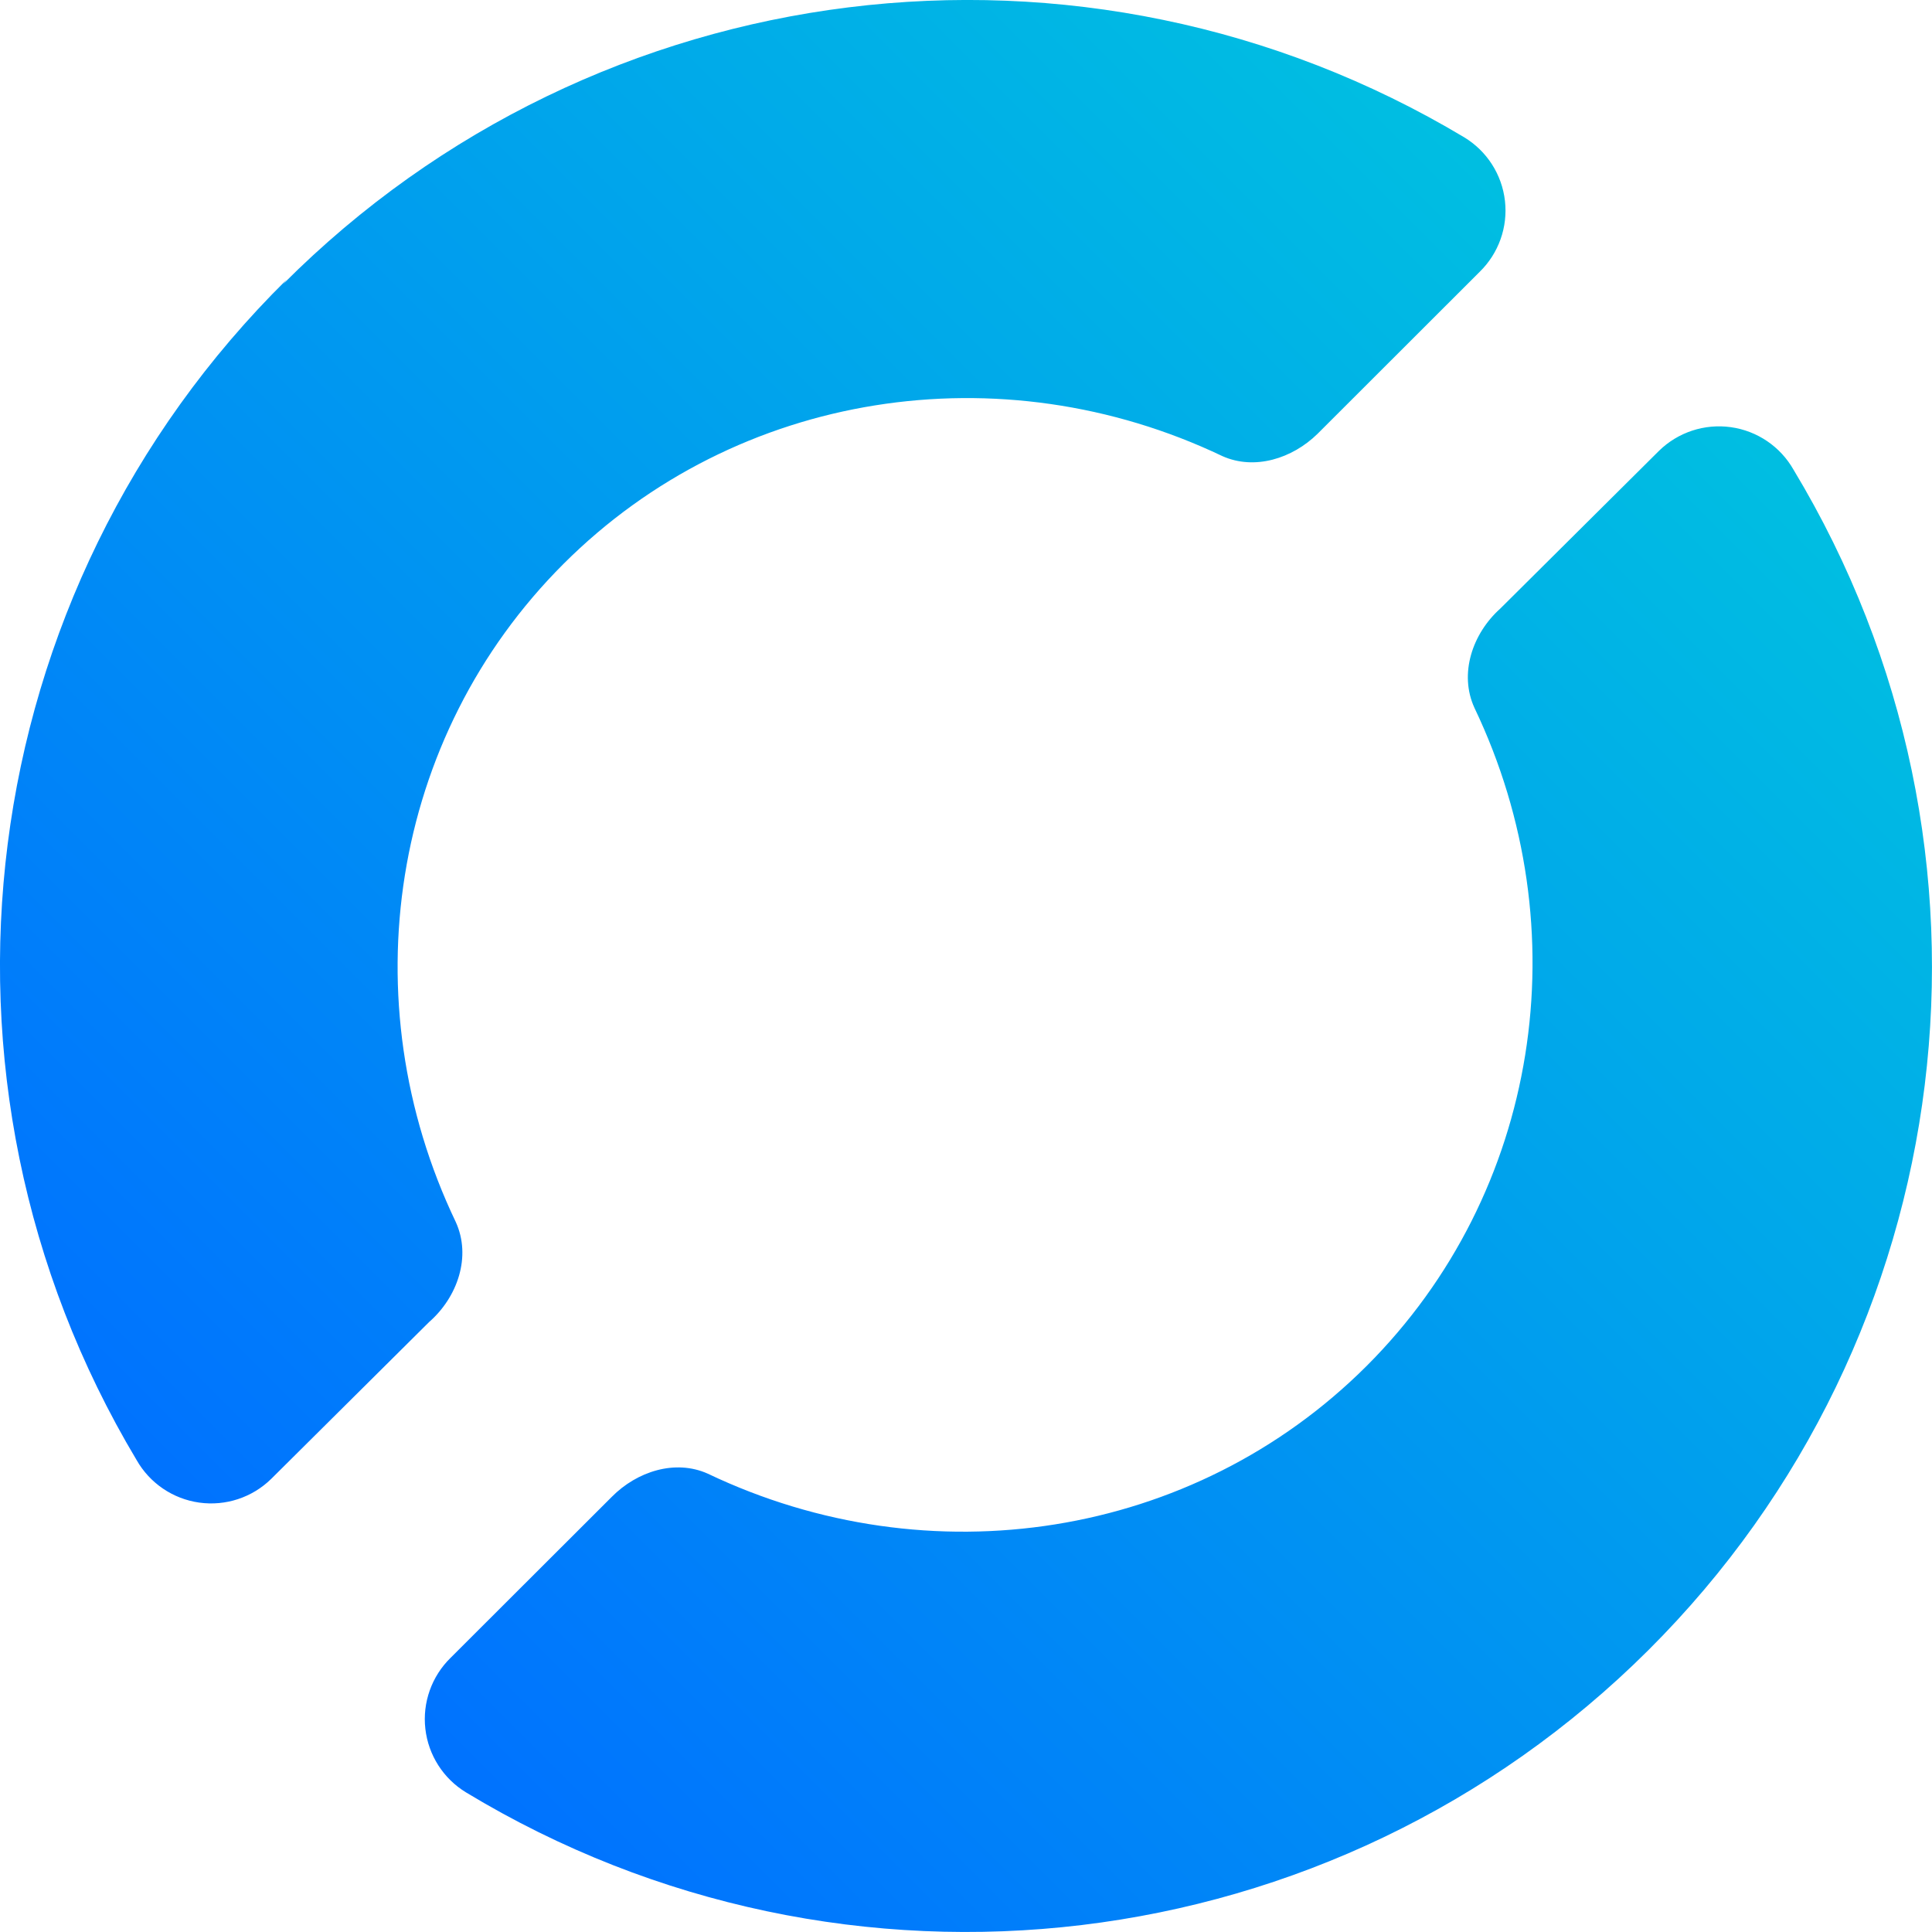
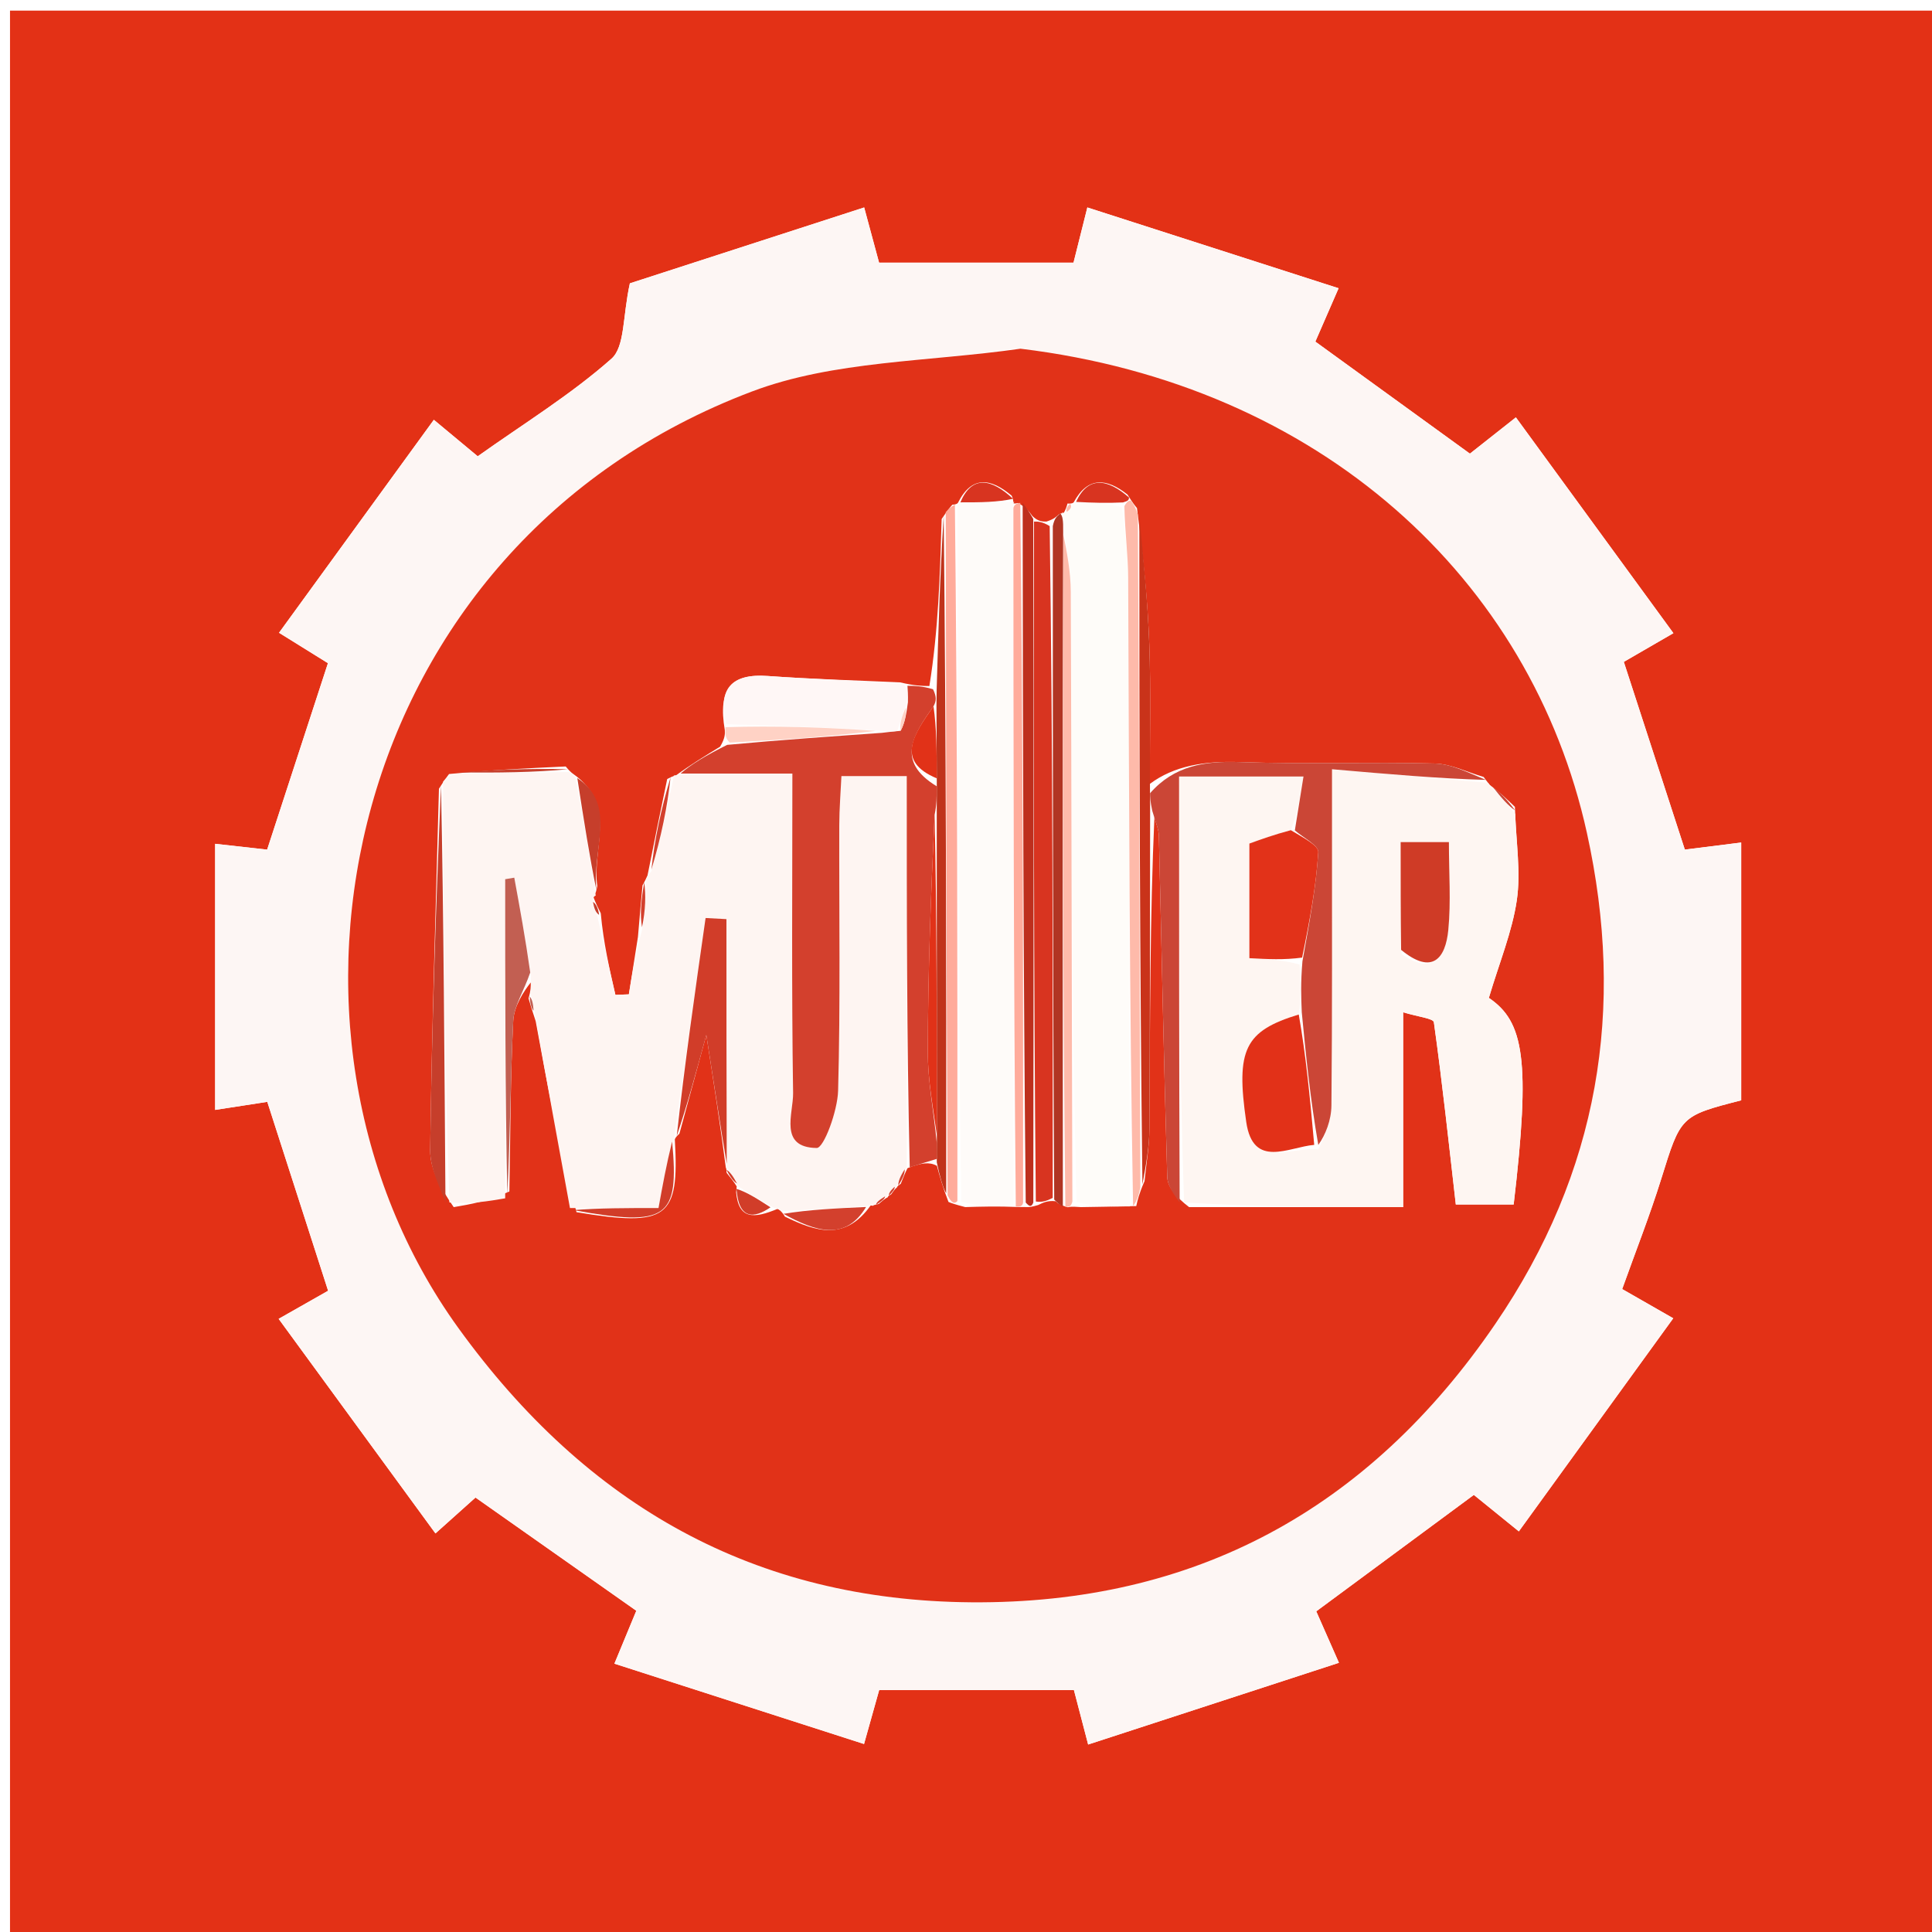
- <svg xmlns="http://www.w3.org/2000/svg" xmlns:xlink="http://www.w3.org/1999/xlink" xml:space="preserve" viewBox="66.993 897.484 26 26">
-   <linearGradient id="a" x1=".148" x2=".845" y1=".851" y2=".154" gradientTransform="matrix(26.301 0 0 26.331 90.674 911.757)" gradientUnits="userSpaceOnUse">
-     <stop offset="0" stop-color="#0071ff" />
-     <stop offset="1" stop-color="#00bfe1" />
-   </linearGradient>
-   <defs>
-     <linearGradient xlink:href="#a" id="b" x1=".148" x2=".845" y1=".851" y2=".154" gradientTransform="matrix(26.00048 0 0 25.99935 66.993 897.485)" gradientUnits="userSpaceOnUse" />
-   </defs>
-   <path fill="url(#b)" d="m89.318 903.552-2.135 2.122c-.376.337-.558.879-.347 1.337 1.422 2.976.882 6.524-1.452 8.856-2.335 2.331-5.887 2.87-8.866 1.449-.439-.197-.954-.03-1.292.312l-2.17 2.167a1.154 1.154 0 0 0 .208 1.81 13.005 13.005 0 0 0 15.91-1.912 12.97 12.97 0 0 0 1.956-15.887 1.154 1.154 0 0 0-1.812-.254zm-18.467-2.305a12.969 12.969 0 0 0-2.02 15.885 1.154 1.154 0 0 0 1.812.254l2.124-2.11c.385-.336.572-.884.359-1.348-1.423-2.976-.884-6.524 1.451-8.856 2.334-2.332 5.887-2.871 8.866-1.45.434.194.942.033 1.281-.3l2.182-2.18a1.152 1.152 0 0 0-.208-1.81 13.009 13.009 0 0 0-15.893 1.973z" />
+ <svg xmlns="http://www.w3.org/2000/svg" version="1.1" id="Layer_1" x="0px" y="0px" width="100%" viewBox="0 0 200 200" enable-background="new 0 0 200 200" xml:space="preserve">
+   <path fill="#E33116" opacity="1" stroke="none" d=" M116,201   C77.357,201 39.214,201 1.036,201   C1.036,134.399 1.036,67.798 1.036,1.098   C67.559,1.098 134.119,1.098 200.839,1.098   C200.839,67.666 200.839,134.333 200.839,201   C172.798,201 144.649,201 116,201  M180.249,101.498   C180.249,96.792 180.249,92.086 180.249,87.218   C177.679,87.539 176.067,87.741 174.413,87.948   C172.266,81.341 170.19,74.954 168.097,68.516   C169.798,67.531 171.356,66.629 173.23,65.545   C167.755,58.044 162.421,50.738 156.923,43.206   C154.89,44.811 153.39,45.994 152.164,46.962   C146.66,42.972 141.439,39.188 136.164,35.364   C136.894,33.689 137.655,31.94 138.57,29.839   C129.661,26.974 121.176,24.246 112.562,21.476   C112.006,23.693 111.572,25.423 111.129,27.191   C104.286,27.191 97.695,27.191 91.002,27.191   C90.487,25.282 90.021,23.556 89.459,21.475   C80.82,24.273 72.357,27.014 65.205,29.33   C64.445,32.763 64.704,35.89 63.298,37.134   C59.1,40.849 54.249,43.827 49.453,47.234   C48.108,46.115 46.638,44.893 44.911,43.458   C39.476,50.935 34.232,58.148 28.885,65.504   C30.838,66.718 32.474,67.735 33.948,68.652   C31.797,75.249 29.754,81.513 27.654,87.954   C25.822,87.749 24.081,87.554 22.271,87.351   C22.271,96.657 22.271,105.676 22.271,114.897   C24.33,114.579 25.941,114.331 27.67,114.064   C29.79,120.649 31.85,127.047 33.966,133.619   C32.317,134.556 30.748,135.447 28.846,136.527   C34.318,144.015 39.664,151.331 45.078,158.739   C46.874,157.13 48.22,155.924 49.224,155.025   C54.865,158.996 60.259,162.793 65.871,166.744   C65.239,168.272 64.508,170.036 63.603,172.222   C72.455,175.071 80.913,177.793 89.445,180.538   C90.074,178.298 90.556,176.579 91.011,174.958   C97.886,174.958 104.467,174.958 111.173,174.958   C111.673,176.874 112.11,178.549 112.644,180.592   C121.474,177.715 129.94,174.956 138.607,172.132   C137.609,169.87 136.842,168.129 136.258,166.804   C141.88,162.65 147.173,158.739 152.571,154.751   C154.035,155.937 155.519,157.141 157.23,158.528   C162.667,151.024 167.881,143.828 173.213,136.468   C171.151,135.288 169.589,134.394 167.928,133.444   C169.324,129.538 170.783,125.843 171.963,122.061   C173.995,115.55 173.922,115.527 180.249,113.906   C180.249,110.144 180.249,106.318 180.249,101.498  z" />
+   <path fill="#FDF6F4" opacity="1" stroke="none" d=" M180.249,101.995   C180.249,106.318 180.249,110.144 180.249,113.906   C173.922,115.527 173.995,115.55 171.963,122.061   C170.783,125.843 169.324,129.538 167.928,133.444   C169.589,134.394 171.151,135.288 173.213,136.468   C167.881,143.828 162.667,151.024 157.23,158.528   C155.519,157.141 154.035,155.937 152.571,154.751   C147.173,158.739 141.88,162.65 136.258,166.804   C136.842,168.129 137.609,169.87 138.607,172.132   C129.94,174.956 121.474,177.715 112.644,180.592   C112.11,178.549 111.673,176.874 111.173,174.958   C104.467,174.958 97.886,174.958 91.011,174.958   C90.556,176.579 90.074,178.298 89.445,180.538   C80.913,177.793 72.455,175.071 63.603,172.222   C64.508,170.036 65.239,168.272 65.871,166.744   C60.259,162.793 54.865,158.996 49.224,155.025   C48.22,155.924 46.874,157.13 45.078,158.739   C39.664,151.331 34.318,144.015 28.846,136.527   C30.748,135.447 32.317,134.556 33.966,133.619   C31.85,127.047 29.79,120.649 27.67,114.064   C25.941,114.331 24.33,114.579 22.271,114.897   C22.271,105.676 22.271,96.657 22.271,87.351   C24.081,87.554 25.822,87.749 27.654,87.954   C29.754,81.513 31.797,75.249 33.948,68.652   C32.474,67.735 30.838,66.718 28.885,65.504   C34.232,58.148 39.476,50.935 44.911,43.458   C46.638,44.893 48.108,46.115 49.453,47.234   C54.249,43.827 59.1,40.849 63.298,37.134   C64.704,35.89 64.445,32.763 65.205,29.33   C72.357,27.014 80.82,24.273 89.459,21.475   C90.021,23.556 90.487,25.282 91.002,27.191   C97.695,27.191 104.286,27.191 111.129,27.191   C111.572,25.423 112.006,23.693 112.562,21.476   C121.176,24.246 129.661,26.974 138.57,29.839   C137.655,31.94 136.894,33.689 136.164,35.364   C141.439,39.188 146.66,42.972 152.164,46.962   C153.39,45.994 154.89,44.811 156.923,43.206   C162.421,50.738 167.755,58.044 173.23,65.545   C171.356,66.629 169.798,67.531 168.097,68.516   C170.19,74.954 172.266,81.341 174.413,87.948   C176.067,87.741 177.679,87.539 180.249,87.218   C180.249,92.086 180.249,96.792 180.249,101.995  M105.179,36.068   C96.035,37.468 86.309,37.328 77.845,40.526   C35.663,56.463 25.144,106.63 47.466,137.499   C60.798,155.935 78.16,165.698 100.555,165.87   C123.57,166.048 141.639,156.322 154.795,137.049   C165.533,121.319 168.283,104.403 164.275,86.217   C158.477,59.907 136.686,39.855 105.179,36.068  z" />
+   <path fill="#E13218" opacity="1" stroke="none" d=" M105.637,36.097   C136.686,39.855 158.477,59.907 164.275,86.217   C168.283,104.403 165.533,121.319 154.795,137.049   C141.639,156.322 123.57,166.048 100.555,165.87   C78.16,165.698 60.798,155.935 47.466,137.499   C25.144,106.63 35.663,56.463 77.845,40.526   C86.309,37.328 96.035,37.468 105.637,36.097  M91.929,123.923   C91.929,123.923 91.784,123.904 92.254,123.634   C92.46,123.342 92.666,123.049 92.88,122.896   C92.88,122.896 92.741,122.898 93.247,122.546   C93.467,121.989 93.686,121.433 93.939,120.94   C93.939,120.94 93.867,120.943 94.482,120.725   C95.311,120.473 96.139,120.222 96.987,120.682   C97.289,121.788 97.592,122.894 98.188,124.425   C98.492,124.546 98.795,124.666 99.918,124.957   C101.587,124.908 103.256,124.859 105.385,124.949   C105.385,124.949 105.865,124.947 106.411,124.953   C106.594,124.952 106.776,124.951 107.475,124.742   C107.976,124.497 108.477,124.252 109.284,124.353   C109.508,124.569 109.755,124.752 110.544,124.977   C110.713,124.931 110.881,124.886 111.888,124.96   C113.581,124.934 115.273,124.909 117.625,124.851   C117.764,124.222 117.904,123.594 118.482,122.272   C118.658,120.464 118.976,118.656 118.987,116.847   C119.05,105.853 119.044,94.86 119.503,84.587   C119.664,85.228 119.95,85.865 119.966,86.509   C120.254,98.282 120.477,110.057 120.832,121.827   C120.863,122.872 121.71,123.891 123.092,124.958   C130.32,124.958 137.547,124.958 145.253,124.958   C145.253,117.927 145.253,111.568 145.253,104.79   C146.735,105.248 148.379,105.424 148.434,105.822   C149.309,112.073 149.98,118.353 150.705,124.69   C152.629,124.69 154.684,124.69 156.694,124.69   C158.458,109.716 157.756,105.753 154.126,103.302   C155.223,99.611 156.539,96.459 157.02,93.185   C157.446,90.277 156.946,87.232 156.822,83.527   C156.012,82.747 155.202,81.967 154.177,81.232   C154.177,81.232 154.066,81.041 153.581,80.428   C151.896,79.942 150.22,79.08 148.524,79.038   C141.796,78.871 135.056,79.126 128.332,78.889   C124.699,78.762 121.538,79.273 119.031,81.15   C119.024,76.341 119.146,71.527 118.974,66.723   C118.81,62.146 118.34,57.578 117.698,52.595   C117.479,52.333 117.259,52.071 116.72,51.2   C114.57,49.485 112.606,49.306 111.155,51.992   C111.155,51.992 111.068,52.172 110.507,52.124   C110.419,52.446 110.33,52.768 110.058,53.193   C110.058,53.193 109.948,53.014 109.571,53.284   C109.34,53.493 109.14,53.729 108.327,53.994   C107.897,53.992 107.467,53.991 106.881,53.429   C106.542,52.97 106.203,52.511 105.376,52.066   C105.376,52.066 104.908,52.209 104.837,52.035   C104.837,52.035 105.008,51.958 104.731,51.316   C102.584,49.502 100.609,49.19 99.173,52.038   C99.173,52.038 99.11,52.227 98.589,52.246   C98.36,52.505 98.131,52.763 97.481,53.727   C97.309,59.495 97.138,65.263 96.209,71.019   C95.452,71.01 94.695,71 93.18,70.639   C88.616,70.428 84.046,70.309 79.491,69.979   C75.666,69.702 74.306,71.314 75.032,75.581   C75.051,75.997 75.071,76.413 74.544,77.298   C73.025,78.225 71.507,79.153 69.962,80.279   C69.962,80.279 69.761,80.278 69.069,80.645   C68.405,83.83 67.742,87.015 67.034,90.613   C67.034,90.613 66.883,91 66.511,91.655   C66.372,93.165 66.234,94.675 66.039,97   C65.726,98.978 65.413,100.956 65.1,102.935   C64.636,102.953 64.171,102.972 63.706,102.99   C63.086,100.286 62.466,97.583 62.19,94.537   C61.935,94.037 61.68,93.538 61.392,92.759   C61.392,92.759 61.671,92.714 61.831,91.714   C61.264,87.825 63.944,83.343 59.34,80.118   C59.34,80.118 59.022,79.922 58.562,79.346   C54.685,79.527 50.808,79.708 46.484,80.129   C46.278,80.394 46.072,80.659 45.44,81.65   C45.11,94.117 44.699,106.584 44.532,119.054   C44.506,121 45.588,122.961 46.968,124.962   C48.744,124.658 50.52,124.354 52.731,123.338   C52.838,117.453 52.831,111.562 53.13,105.687   C53.209,104.127 54.228,102.614 54.946,101.701   C54.95,102.123 54.955,102.546 54.713,103.352   C54.869,103.89 55.025,104.427 55.455,105.712   C56.637,112.16 57.82,118.607 59.681,125.484   C69.082,127.045 70.328,126.104 69.86,118.016   C69.86,118.016 69.776,117.853 70.332,117.361   C71.174,114.271 72.017,111.181 73.117,107.142   C73.945,112.477 74.603,116.71 75.141,120.903   C75.141,120.903 75.186,120.787 75.222,121.414   C75.602,121.881 75.982,122.348 76.264,122.815   C76.264,122.815 76.276,122.717 76.204,123.424   C76.465,126.263 78.046,126.163 80.518,125.13   C80.518,125.13 80.936,125.368 81.254,125.943   C84.395,127.468 87.486,128.544 90.159,124.747   C90.159,124.747 90.374,124.827 90.985,124.621   C91.305,124.34 91.625,124.059 91.929,123.923  z" />
+   <path fill="#FEF5F2" opacity="1" stroke="none" d=" M59.022,79.922   C59.022,79.922 59.34,80.118 59.576,80.542   C60.431,84.882 61.051,88.798 61.671,92.714   C61.671,92.714 61.392,92.759 61.37,93.225   C61.513,94.088 61.679,94.484 61.846,94.879   C62.466,97.583 63.086,100.286 63.706,102.99   C64.171,102.972 64.636,102.953 65.1,102.935   C65.413,100.956 65.726,98.978 66.43,96.402   C66.842,94.203 66.862,92.602 66.883,91   C66.883,91 67.034,90.613 67.411,90.231   C68.446,86.659 69.104,83.468 69.761,80.278   C69.761,80.278 69.962,80.279 70.439,80.178   C74.508,80.078 78.1,80.078 82.026,80.078   C82.026,91.55 81.937,102.35 82.101,113.147   C82.133,115.27 80.581,118.787 84.544,118.84   C85.292,118.85 86.704,115.005 86.761,112.911   C87.008,103.761 86.857,94.601 86.881,85.444   C86.886,83.697 87.031,81.949 87.104,80.342   C89.689,80.342 91.628,80.342 93.867,80.342   C93.867,94.065 93.867,107.504 93.867,120.943   C93.867,120.943 93.939,120.94 93.672,121.08   C93.184,121.779 92.962,122.339 92.741,122.898   C92.741,122.898 92.88,122.896 92.611,122.924   C92.155,123.27 91.969,123.587 91.784,123.904   C91.784,123.904 91.929,123.923 91.613,123.925   C90.989,124.227 90.682,124.527 90.374,124.827   C90.374,124.827 90.159,124.747 89.712,124.847   C86.489,125.088 83.712,125.228 80.936,125.368   C80.936,125.368 80.518,125.13 80.001,124.972   C78.414,124.116 77.345,123.416 76.276,122.717   C76.276,122.717 76.264,122.815 76.247,122.517   C75.882,121.742 75.534,121.265 75.186,120.787   C75.186,120.787 75.141,120.903 75.171,120.454   C75.201,111.719 75.201,103.434 75.201,95.148   C74.481,95.109 73.761,95.071 73.042,95.032   C71.953,102.639 70.865,110.246 69.776,117.853   C69.776,117.853 69.86,118.016 69.61,118.255   C68.984,120.562 68.608,122.629 68.168,125.054   C64.889,125.054 61.946,125.054 59.002,125.054   C57.82,118.607 56.637,112.16 55.38,105   C55.189,103.848 55.074,103.408 54.959,102.968   C54.955,102.546 54.95,102.123 54.955,100.984   C54.389,97.13 53.814,93.993 53.238,90.857   C52.924,90.909 52.61,90.961 52.297,91.014   C52.297,102.026 52.297,113.038 52.297,124.05   C50.52,124.354 48.744,124.658 46.52,124.478   C46.003,109.637 45.934,95.281 45.865,80.924   C46.072,80.659 46.278,80.394 47.171,80.087   C51.579,80.004 55.301,79.963 59.022,79.922  z" />
+   <path fill="#FEF6F2" opacity="1" stroke="none" d=" M154.066,81.041   C154.066,81.041 154.177,81.232 154.441,81.506   C155.423,82.602 156.139,83.425 156.855,84.248   C156.946,87.232 157.446,90.277 157.02,93.185   C156.539,96.459 155.223,99.611 154.126,103.302   C157.756,105.753 158.458,109.716 156.694,124.69   C154.684,124.69 152.629,124.69 150.705,124.69   C149.98,118.353 149.309,112.073 148.434,105.822   C148.379,105.424 146.735,105.248 145.253,104.79   C145.253,111.568 145.253,117.927 145.253,124.958   C137.547,124.958 130.32,124.958 122.574,124.48   C122.056,109.483 122.056,94.964 122.056,80.385   C126.611,80.385 130.511,80.385 134.937,80.385   C134.598,82.497 134.321,84.229 133.629,85.94   C131.881,86.403 130.548,86.886 129.335,87.325   C129.335,91.301 129.335,95.143 129.335,99.191   C131.28,99.296 132.891,99.383 134.537,99.849   C134.633,101.748 134.695,103.269 134.447,105.021   C128.848,106.73 127.921,108.642 129.009,116.141   C129.72,121.043 133.422,118.73 136.476,118.986   C137.223,117.474 137.814,115.96 137.829,114.441   C137.921,104.974 137.883,95.506 137.889,86.038   C137.89,84.141 137.889,82.243 137.889,79.631   C143.907,80.156 148.986,80.599 154.066,81.041  M145.091,98.763   C148.272,100.979 149.642,99.221 149.928,96.267   C150.212,93.34 149.99,90.364 149.99,87.175   C148.064,87.175 146.69,87.175 144.994,87.175   C144.994,90.946 144.994,94.42 145.091,98.763  z" />
+   <path fill="#FEFBF9" opacity="1" stroke="none" d=" M104.926,124.81   C103.256,124.859 101.587,124.908 99.52,124.418   C99.118,99.994 99.114,76.11 99.11,52.227   C99.11,52.227 99.173,52.038 99.509,52.037   C101.566,52.01 103.287,51.984 105.008,51.958   C105.008,51.958 104.837,52.035 104.871,52.577   C104.911,77.016 104.919,100.913 104.926,124.81  z" />
+   <path fill="#FEFCF9" opacity="1" stroke="none" d=" M116.966,124.883   C115.273,124.909 113.581,124.934 111.432,124.444   C110.942,103.038 110.928,82.149 110.846,61.261   C110.838,59.142 110.42,57.025 110.164,54.589   C110.073,53.851 110.011,53.432 109.948,53.014   C109.948,53.014 110.058,53.193 110.34,53.042   C110.843,52.697 110.991,52.457 111.068,52.172   C111.068,52.172 111.155,51.992 111.48,52.005   C113.206,52.053 114.607,52.089 116.146,52.51   C116.461,55.196 116.778,57.496 116.788,59.796   C116.877,81.492 116.914,103.187 116.966,124.883  z" />
+   <path fill="#D3402D" opacity="1" stroke="none" d=" M94.175,120.834   C93.867,107.504 93.867,94.065 93.867,80.342   C91.628,80.342 89.689,80.342 87.104,80.342   C87.031,81.949 86.886,83.697 86.881,85.444   C86.857,94.601 87.008,103.761 86.761,112.911   C86.704,115.005 85.292,118.85 84.544,118.84   C80.581,118.787 82.133,115.27 82.101,113.147   C81.937,102.35 82.026,91.55 82.026,80.078   C78.1,80.078 74.508,80.078 70.452,80.079   C71.507,79.153 73.025,78.225 75.276,77.108   C81.002,76.58 85.997,76.24 91.308,75.862   C92.046,75.772 92.467,75.72 93.234,75.653   C93.699,74.772 93.818,73.906 93.988,72.701   C94.006,71.905 93.972,71.448 93.938,70.991   C94.695,71 95.452,71.01 96.586,71.349   C96.956,72.112 96.95,72.545 96.636,73.113   C94.602,75.999 92.644,78.769 96.969,81.395   C96.971,82.51 96.972,83.254 96.752,84.347   C96.352,92.743 96.064,100.79 96.045,108.838   C96.038,111.899 96.65,114.961 96.979,118.348   C96.975,119.105 96.971,119.538 96.968,119.971   C96.139,120.222 95.311,120.473 94.175,120.834  z" />
+   <path fill="#CB4636" opacity="1" stroke="none" d=" M134.758,104.79   C134.695,103.269 134.633,101.748 134.828,99.51   C135.589,95.269 136.243,91.756 136.467,88.216   C136.511,87.518 134.894,86.714 134.043,85.96   C134.321,84.229 134.598,82.497 134.937,80.385   C130.511,80.385 126.611,80.385 122.056,80.385   C122.056,94.964 122.056,109.483 122.117,124.462   C121.71,123.891 120.863,122.872 120.832,121.827   C120.477,110.057 120.254,98.282 119.966,86.509   C119.95,85.865 119.664,85.228 119.282,83.935   C119.059,82.893 119.057,82.503 119.055,82.113   C121.538,79.273 124.699,78.762 128.332,78.889   C135.056,79.126 141.796,78.871 148.524,79.038   C150.22,79.08 151.896,79.942 153.823,80.735   C148.986,80.599 143.907,80.156 137.889,79.631   C137.889,82.243 137.89,84.141 137.889,86.038   C137.883,95.506 137.921,104.974 137.829,114.441   C137.814,115.96 137.223,117.474 136.47,118.523   C135.614,113.633 135.186,109.212 134.758,104.79  z" />
+   <path fill="#D83420" opacity="1" stroke="none" d=" M108.977,124.007   C108.477,124.252 107.976,124.497 107.227,124.383   C106.998,100.679 107.017,77.334 107.036,53.989   C107.467,53.991 107.897,53.992 108.663,54.462   C108.992,77.956 108.985,100.982 108.977,124.007  z" />
+   <path fill="#FFF7F6" opacity="1" stroke="none" d=" M92.888,75.669   C92.467,75.72 92.046,75.772 90.971,75.624   C85.267,75.273 80.215,75.122 75.164,74.971   C74.306,71.314 75.666,69.702 79.491,69.979   C84.046,70.309 88.616,70.428 93.559,70.815   C93.972,71.448 94.006,71.905 93.804,72.921   C93.341,74.21 93.115,74.939 92.888,75.669  z" />
+   <path fill="#FEBAAA" opacity="1" stroke="none" d=" M117.295,124.867   C116.914,103.187 116.877,81.492 116.788,59.796   C116.778,57.496 116.461,55.196 116.394,52.398   C116.682,51.87 116.861,51.84 117.04,51.809   C117.259,52.071 117.479,52.333 117.79,53.266   C117.937,76.946 117.99,99.955 118.044,122.965   C117.904,123.594 117.764,124.222 117.295,124.867  z" />
+   <path fill="#FFAB9B" opacity="1" stroke="none" d=" M98.85,52.236   C99.114,76.11 99.118,99.994 99.11,124.332   C98.795,124.666 98.492,124.546 98.097,123.745   C97.971,99.718 97.936,76.37 97.902,53.022   C98.131,52.763 98.36,52.505 98.85,52.236  z" />
+   <path fill="#BE2F1D" opacity="1" stroke="none" d=" M106.959,53.709   C107.017,77.334 106.998,100.679 106.969,124.487   C106.776,124.951 106.594,124.952 106.183,124.486   C105.924,100.031 105.894,76.041 105.865,52.052   C106.203,52.511 106.542,52.97 106.959,53.709  z" />
+   <path fill="#FFAB9B" opacity="1" stroke="none" d=" M105.62,52.059   C105.894,76.041 105.924,100.031 105.909,124.483   C105.865,124.947 105.385,124.949 105.155,124.88   C104.919,100.913 104.911,77.016 104.906,52.664   C104.908,52.209 105.376,52.066 105.62,52.059  z" />
+   <path fill="#B13523" opacity="1" stroke="none" d=" M109.131,124.18   C108.985,100.982 108.992,77.956 108.986,54.462   C109.14,53.729 109.34,53.493 109.76,53.149   C110.011,53.432 110.073,53.851 110.058,55.055   C109.995,78.861 110.011,101.882 110.026,124.904   C109.755,124.752 109.508,124.569 109.131,124.18  z" />
+   <path fill="#C0331B" opacity="1" stroke="none" d=" M97.692,53.374   C97.936,76.37 97.971,99.718 97.95,123.533   C97.592,122.894 97.289,121.788 96.977,120.327   C96.971,119.538 96.975,119.105 96.984,117.877   C96.983,106.053 96.978,95.025 96.972,83.997   C96.972,83.254 96.971,82.51 96.977,80.947   C96.969,77.745 96.956,75.362 96.943,72.978   C96.95,72.545 96.956,72.112 96.964,71.355   C97.138,65.263 97.309,59.495 97.692,53.374  z" />
+   <path fill="#C9331A" opacity="1" stroke="none" d=" M118.263,122.619   C117.99,99.955 117.937,76.946 117.944,53.471   C118.34,57.578 118.81,62.146 118.974,66.723   C119.146,71.527 119.024,76.341 119.043,81.631   C119.057,82.503 119.059,82.893 119.061,83.575   C119.044,94.86 119.05,105.853 118.987,116.847   C118.976,118.656 118.658,120.464 118.263,122.619  z" />
+   <path fill="#FEBAAA" opacity="1" stroke="none" d=" M110.285,124.94   C110.011,101.882 109.995,78.861 110.086,55.373   C110.42,57.025 110.838,59.142 110.846,61.261   C110.928,82.149 110.942,103.038 111.013,124.384   C110.881,124.886 110.713,124.931 110.285,124.94  z" />
+   <path fill="#D13D29" opacity="1" stroke="none" d=" M70.054,117.607   C70.865,110.246 71.953,102.639 73.042,95.032   C73.761,95.071 74.481,95.109 75.201,95.148   C75.201,103.434 75.201,111.719 75.23,120.473   C74.603,116.71 73.945,112.477 73.117,107.142   C72.017,111.181 71.174,114.271 70.054,117.607  z" />
+   <path fill="#C63E2B" opacity="1" stroke="none" d=" M45.653,81.287   C45.934,95.281 46.003,109.637 46.115,124.455   C45.588,122.961 44.506,121 44.532,119.054   C44.699,106.584 45.11,94.117 45.653,81.287  z" />
+   <path fill="#C25F52" opacity="1" stroke="none" d=" M52.514,123.694   C52.297,113.038 52.297,102.026 52.297,91.014   C52.61,90.961 52.924,90.909 53.238,90.857   C53.814,93.993 54.389,97.13 54.89,100.673   C54.228,102.614 53.209,104.127 53.13,105.687   C52.831,111.562 52.838,117.453 52.514,123.694  z" />
+   <path fill="#FFD2C5" opacity="1" stroke="none" d=" M75.098,75.276   C80.215,75.122 85.267,75.273 90.655,75.662   C85.997,76.24 81.002,76.58 75.549,76.874   C75.071,76.413 75.051,75.997 75.098,75.276  z" />
+   <path fill="#C63E2B" opacity="1" stroke="none" d=" M58.792,79.634   C55.301,79.963 51.579,80.004 47.394,79.966   C50.808,79.708 54.685,79.527 58.792,79.634  z" />
+   <path fill="#D13D29" opacity="1" stroke="none" d=" M59.342,125.269   C61.946,125.054 64.889,125.054 68.168,125.054   C68.608,122.629 68.984,120.562 69.579,118.169   C70.328,126.104 69.082,127.045 59.342,125.269  z" />
+   <path fill="#C63E2B" opacity="1" stroke="none" d=" M61.751,92.214   C61.051,88.798 60.431,84.882 59.763,80.545   C63.944,83.343 61.264,87.825 61.751,92.214  z" />
+   <path fill="#D3402D" opacity="1" stroke="none" d=" M81.095,125.655   C83.712,125.228 86.489,125.088 89.656,124.947   C87.486,128.544 84.395,127.468 81.095,125.655  z" />
+   <path fill="#D3402D" opacity="1" stroke="none" d=" M69.415,80.462   C69.104,83.468 68.446,86.659 67.433,90.024   C67.742,87.015 68.405,83.83 69.415,80.462  z" />
+   <path fill="#D83420" opacity="1" stroke="none" d=" M116.88,51.504   C116.861,51.84 116.682,51.87 116.255,52.012   C114.607,52.089 113.206,52.053 111.392,51.957   C112.606,49.306 114.57,49.485 116.88,51.504  z" />
+   <path fill="#D83420" opacity="1" stroke="none" d=" M104.87,51.637   C103.287,51.984 101.566,52.01 99.416,52.003   C100.609,49.19 102.584,49.502 104.87,51.637  z" />
+   <path fill="#D13D29" opacity="1" stroke="none" d=" M76.24,123.07   C77.345,123.416 78.414,124.116 79.761,124.981   C78.046,126.163 76.465,126.263 76.24,123.07  z" />
+   <path fill="#D3402D" opacity="1" stroke="none" d=" M66.697,91.328   C66.862,92.602 66.842,94.203 66.458,95.995   C66.234,94.675 66.372,93.165 66.697,91.328  z" />
+   <path fill="#CB4636" opacity="1" stroke="none" d=" M156.839,83.888   C156.139,83.425 155.423,82.602 154.549,81.483   C155.202,81.967 156.012,82.747 156.839,83.888  z" />
+   <path fill="#C63E2B" opacity="1" stroke="none" d=" M62.018,94.708   C61.679,94.484 61.513,94.088 61.386,93.365   C61.68,93.538 61.935,94.037 62.018,94.708  z" />
+   <path fill="#C25F52" opacity="1" stroke="none" d=" M54.836,103.16   C55.074,103.408 55.189,103.848 55.242,104.627   C55.025,104.427 54.869,103.89 54.836,103.16  z" />
+   <path fill="#D13D29" opacity="1" stroke="none" d=" M75.204,121.101   C75.534,121.265 75.882,121.742 76.296,122.517   C75.982,122.348 75.602,121.881 75.204,121.101  z" />
+   <path fill="#D3402D" opacity="1" stroke="none" d=" M92.994,122.722   C92.962,122.339 93.184,121.779 93.655,121.048   C93.686,121.433 93.467,121.989 92.994,122.722  z" />
+   <path fill="#D3402D" opacity="1" stroke="none" d=" M92.019,123.769   C91.969,123.587 92.155,123.27 92.607,122.854   C92.666,123.049 92.46,123.342 92.019,123.769  z" />
+   <path fill="#D3402D" opacity="1" stroke="none" d=" M90.68,124.724   C90.682,124.527 90.989,124.227 91.621,123.852   C91.625,124.059 91.305,124.34 90.68,124.724  z" />
+   <path fill="#FEBAAA" opacity="1" stroke="none" d=" M110.787,52.148   C110.991,52.457 110.843,52.697 110.432,52.991   C110.33,52.768 110.419,52.446 110.787,52.148  z" />
+   <path fill="#E23118" opacity="1" stroke="none" d=" M134.447,105.021   C135.186,109.212 135.614,113.633 136.048,118.518   C133.422,118.73 129.72,121.043 129.009,116.141   C127.921,108.642 128.848,106.73 134.447,105.021  z" />
+   <path fill="#E23219" opacity="1" stroke="none" d=" M133.629,85.94   C134.894,86.714 136.511,87.518 136.467,88.216   C136.243,91.756 135.589,95.269 134.794,99.131   C132.891,99.383 131.28,99.296 129.335,99.191   C129.335,95.143 129.335,91.301 129.335,87.325   C130.548,86.886 131.881,86.403 133.629,85.94  z" />
+   <path fill="#CF3B26" opacity="1" stroke="none" d=" M145.043,98.329   C144.994,94.42 144.994,90.946 144.994,87.175   C146.69,87.175 148.064,87.175 149.99,87.175   C149.99,90.364 150.212,93.34 149.928,96.267   C149.642,99.221 148.272,100.979 145.043,98.329  z" />
+   <path fill="#E13218" opacity="1" stroke="none" d=" M96.752,84.347   C96.978,95.025 96.983,106.053 96.984,117.552   C96.65,114.961 96.038,111.899 96.045,108.838   C96.064,100.79 96.352,92.743 96.752,84.347  z" />
+   <path fill="#E13218" opacity="1" stroke="none" d=" M96.636,73.113   C96.956,75.362 96.969,77.745 96.975,80.576   C92.644,78.769 94.602,75.999 96.636,73.113  z" />
+   <path fill="#FFD2C5" opacity="1" stroke="none" d=" M93.234,75.653   C93.115,74.939 93.341,74.21 93.753,73.261   C93.818,73.906 93.699,74.772 93.234,75.653  z" />
</svg>
